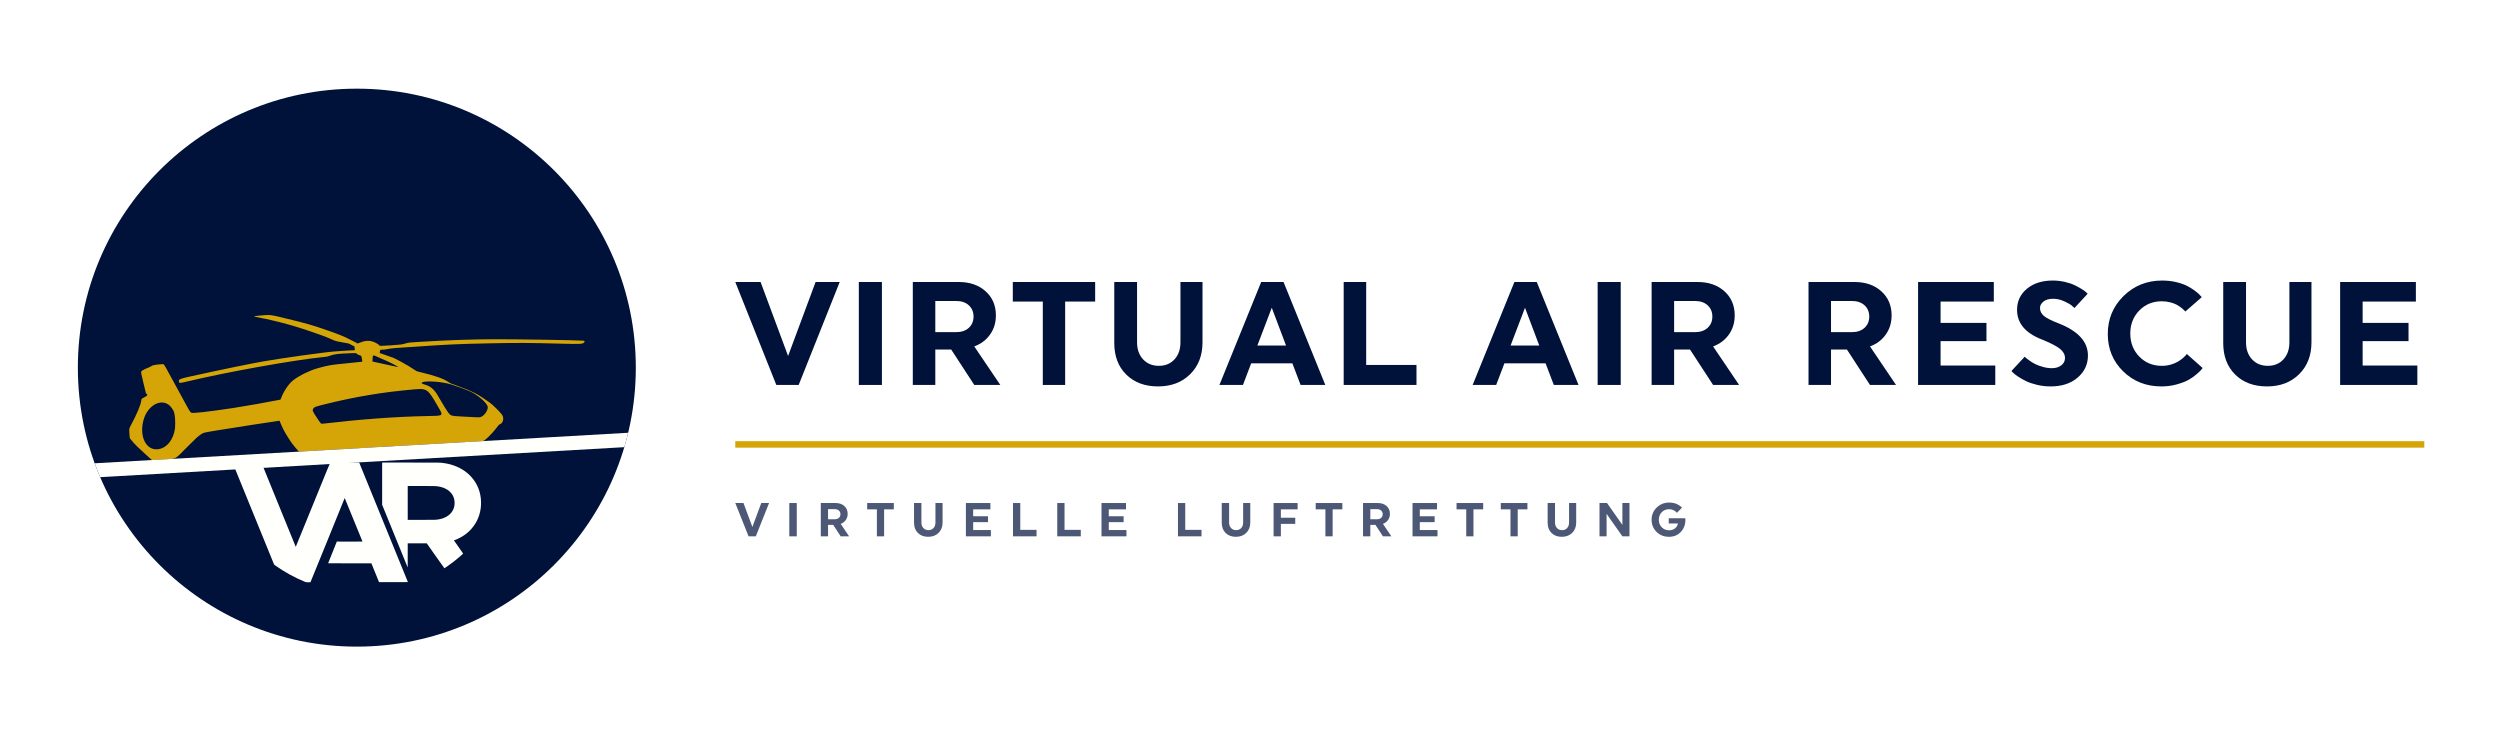
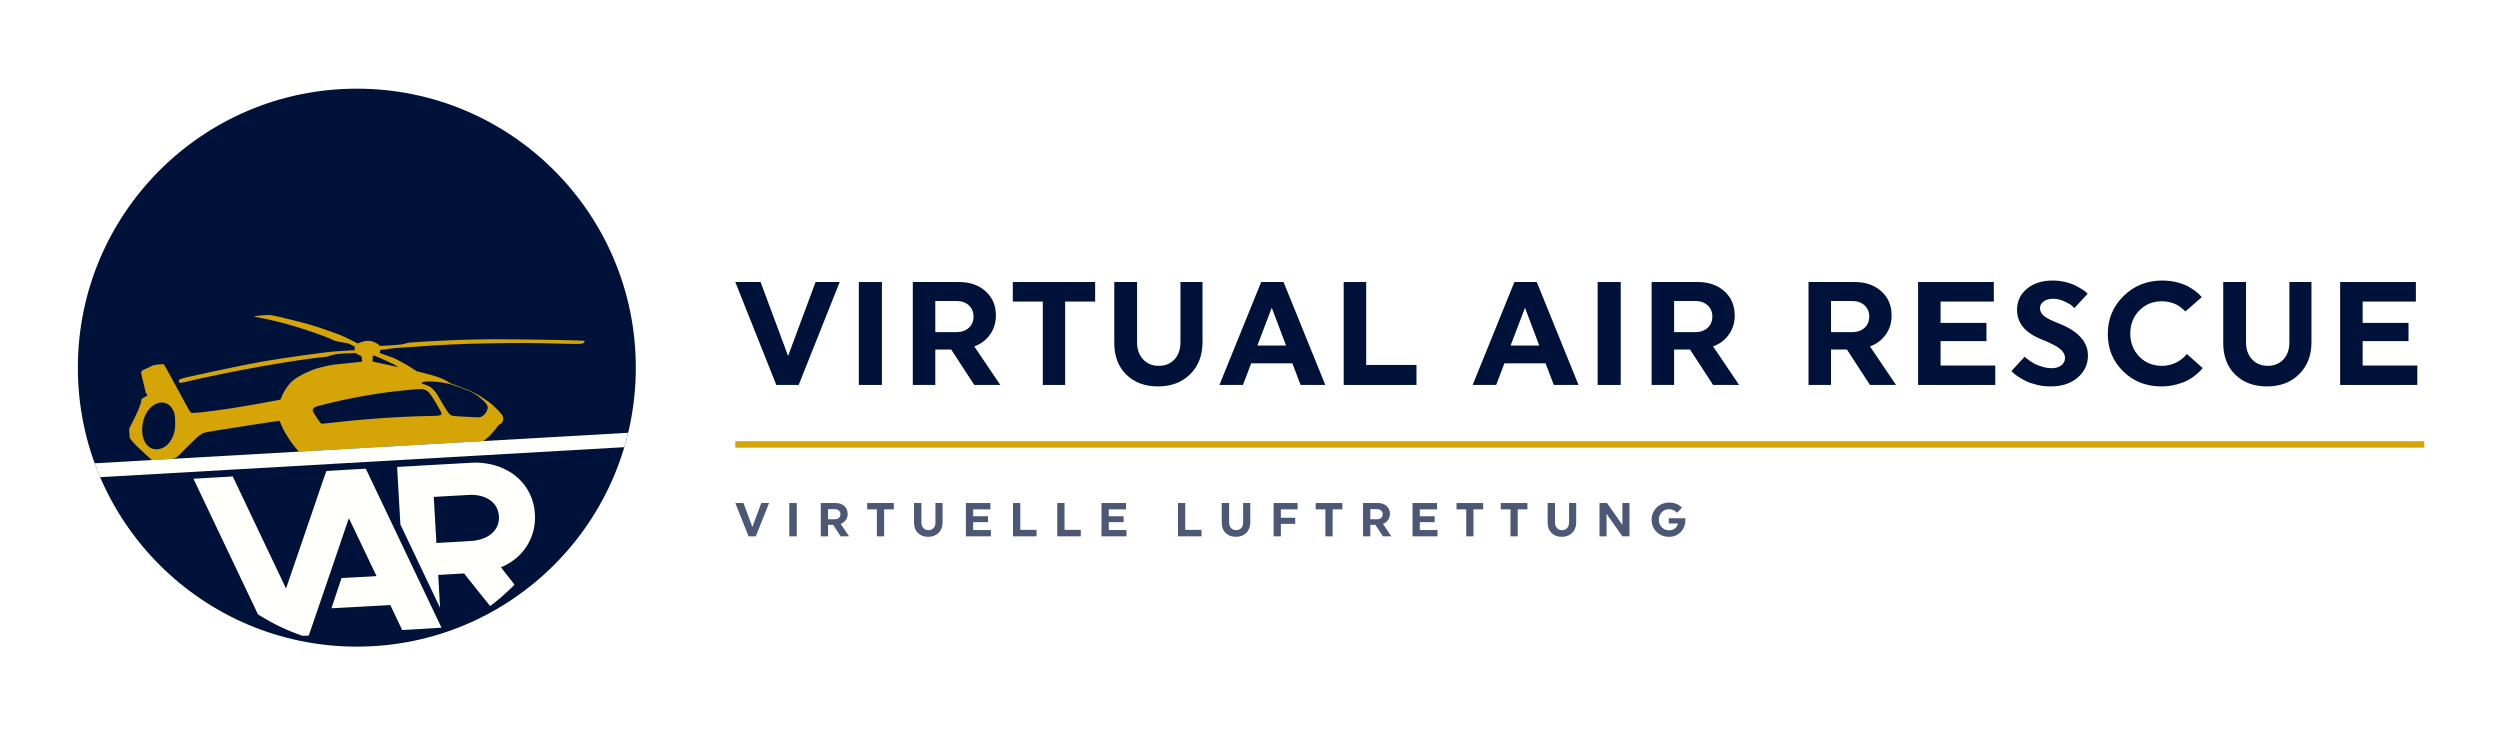
<svg xmlns="http://www.w3.org/2000/svg" viewBox="0 0 1156 340" width="1156" height="340">
  <g transform="translate(36,41.0) scale(0.5039062)">
    <defs>
      <clipPath id="n1">
        <circle cx="256" cy="256" r="256" />
      </clipPath>
    </defs>
    <g clip-path="url(#n1)">
      <circle cx="256" cy="256" r="256" fill="#00113A" />
      <g fill="#D5A507" transform="translate(47.00,207.72) scale(0.418)">
        <path d="M35.7 305.27C27.86 297.99 20 290.67 18.23 289.02C12.94 284.07 7.26 277.76 2.59 271.63C1.3 269.94 1.3 269.94 0.67 259.67C0.04 249.4 0.04 249.4 3.21 243.43C17.85 215.93 25.31 198.26 26.9 187.33C27.45 183.58 26.65 184.36 34.25 180.13C39.92 176.97 39.91 176.98 39.91 175.49C39.91 173.85 39.02 172.61 37.83 172.6C37.11 172.6 37.81 175.22 31.69 149.81C26.64 128.87 26.11 126.2 26.67 124.15C27.12 122.49 32.62 119.37 41.13 115.95C46.53 113.78 47.49 113.3 48.58 112.26C50.67 110.26 58.97 108.69 71.24 107.99C77.19 107.64 74.98 104.81 89.29 131.15C96.15 143.79 105.73 161.29 110.57 170.04C115.41 178.79 120.75 188.62 122.44 191.88C129.48 205.52 134.23 213.21 136.29 214.34C139.72 216.22 170.18 212.83 229.23 204.01C250.02 200.91 306.75 190.88 330.23 186.17C332.66 185.68 332.66 185.68 333.54 183.12C338.5 168.63 350.1 151.3 360.17 143.32C372.8 133.3 397.13 121.34 414.41 116.63C435.84 110.79 444.66 109.17 464.81 107.34C479.81 105.98 511.76 102.62 512.05 102.38C512.08 102.36 511.65 99.49 511.1 96.01C510.1 89.68 510.1 89.68 506.87 88.58C502.65 87.13 501 86.26 499.45 84.67C498.18 83.37 498.18 83.37 487.88 83.75C459.05 84.82 451.08 85.73 441.9 89.01C435.4 91.33 435.45 91.31 428.8 91.97C362.81 98.45 214.12 125.11 126.21 146.21C111.13 149.83 109.91 149.82 109.35 146.09C108.62 141.18 110.96 140.04 130.7 135.68C199.78 120.43 262.82 107.4 294.63 101.81C336.98 94.36 431.41 81.22 452.54 79.84C455.13 79.67 462.05 79.18 467.91 78.75C473.77 78.33 480.74 77.91 483.41 77.82C496.02 77.41 495.76 77.44 495.55 76.49C495.44 76.03 495.28 74.08 495.18 72.17C495.01 68.69 495.01 68.69 493.75 68.38C493.06 68.2 491.24 67.34 489.71 66.47C482.4 62.32 482.87 62.48 475.05 61.23C461.69 59.09 454.17 57.41 449.82 55.59C448.42 55 444.91 53.47 442.02 52.19C431.61 47.57 418.28 42.66 392.8 34.08C364.87 24.67 339.59 17.5 311.76 11.09C299.95 8.37 299.99 8.38 290.21 6.6C279.38 4.63 274.04 3.36 274.55 2.87C275.14 2.3 289.73 0.65 297.88 0.23C311.16 -0.46 311.55 -0.4 341.15 6.74C389.7 18.46 402.15 22.04 437.97 34.58C462.99 43.33 472.02 47.05 486.52 54.55C489.7 56.2 494.13 58.47 496.36 59.59C498.58 60.72 500.74 61.86 501.14 62.13C501.87 62.62 501.89 62.62 504.82 61.38C519.4 55.23 529.43 55.03 540.79 60.69C546.35 63.46 548.17 64.78 548.98 66.6C549.58 67.97 555.31 67.94 575.92 66.45C598.39 64.83 598.39 64.83 607.34 62.29C614.29 60.32 614.14 60.33 639.56 58.79C703.41 54.93 756.26 53.13 806.36 53.13C858.12 53.13 977.54 55.09 996.82 56.26C1000.43 56.48 1001.17 58.14 998.71 60.49C995.29 63.76 991.43 63.94 948.73 62.85C873.08 60.91 856.08 60.83 788.97 62.17C722.22 63.5 694.67 64.8 620.01 70.11C613.86 70.55 607 70.98 604.77 71.07C591.89 71.59 573.5 73.35 567.47 74.64C561.97 75.82 561.32 75.9 556.36 76.04C551.11 76.19 551.11 76.19 550.94 78.75C550.84 80.16 550.57 81.77 550.34 82.33C550.01 83.11 549.99 83.38 550.24 83.47C550.42 83.53 553.42 84.55 556.9 85.72C560.39 86.9 566.25 88.96 569.93 90.32C573.61 91.67 576.74 92.77 576.89 92.77C580.14 92.77 614.7 111.79 625.81 119.69C630.93 123.34 630.93 123.34 636.87 124.75C672.02 133.12 689.95 139.38 701.29 147.24C705.18 149.93 705.18 149.93 720.24 155.31C752.95 166.98 765.35 173.35 790.99 191.66C799.5 197.73 816.67 214.97 819.64 220.42C823.42 227.36 820.75 237.21 814.42 239.63C811.9 240.59 812.26 240.2 804.25 250.61C795.46 262.02 780.6 276.24 776.87 276.82C775.66 277 373.53 299.94 373.25 299.84C371.87 299.33 359.32 284.34 355.46 278.59C344.66 262.51 338.75 252.16 334.39 241.69C332.21 236.45 330.36 232.1 330.28 232.02C329.97 231.71 213.68 249.73 187.97 254.08C164.08 258.12 163.13 258.35 158.5 261.43C151.54 266.06 146.73 270.44 129.11 288.18C98.73 318.77 105.03 315.29 77.25 316.85C63.91 317.61 52.31 318.29 51.48 318.37C49.96 318.52 49.96 318.52 35.7 305.27ZM65.16 294.35C83.73 291.12 97.51 273.39 100.91 248.38C101.38 244.97 101.37 230.17 100.9 226C99.56 213.99 98.8 211.61 94.02 204.55C76.64 178.83 40.43 194.92 31.18 232.47C22.2 268.91 38.7 298.96 65.16 294.35ZM426.51 238.42C508.82 228.76 585.47 223.14 652.64 221.81C692.24 221.03 690.56 222.48 677.71 200.11C656.08 162.43 653.86 160.82 626.75 163.14C557.73 169.02 495.94 179.34 427.86 196.36C408.78 201.13 406.7 201.91 404.56 205.13C401.84 209.25 402.31 210.47 412.79 226.27C421.54 239.45 421.09 239.05 426.51 238.42ZM771.34 224.12C780.47 221.3 789.76 206.88 786.96 199.86C783.31 190.7 764.16 174.62 748.38 167.48C741.64 164.43 718.63 155.97 707.64 152.51C687.74 146.23 651.12 143.59 643.34 147.88C640.63 149.37 642.43 150.74 649.96 152.91C662.3 156.47 670.56 163.87 679.03 178.98C687.23 193.6 699.29 212.89 702.16 215.99C707.1 221.32 707.66 221.47 727.59 222.62C764.71 224.76 768.81 224.9 771.34 224.12ZM591.15 114.24C591.15 114.08 588 112.11 584.82 110.28C578.3 106.55 556.35 96.34 545.07 91.8C543.08 91 540.82 89.97 540.03 89.52C537.82 88.26 535.19 88.74 534.96 90.44C534.72 92.22 534.14 101.92 534.27 102.04C534.33 102.09 541.55 103.67 550.3 105.55C559.05 107.43 571.61 110.17 578.21 111.63C589.8 114.19 591.15 114.47 591.15 114.24Z" fill-rule="evenodd" />
      </g>
      <g transform="translate(256,330) rotate(-3.275)">
        <rect x="-614.4" y="0" width="1228.8" height="13" fill="#FFFFFC" />
      </g>
-       <g fill="#FFFFFC" transform="translate(142.00,343.03) scale(0.228)">
-         <path d="M289.74 479.69C249.1 462.82 211.02 441.92 174.82 416.64C167.25 411.34 167.25 411.34 166.37 409.23C162.93 400.93 0.18 1.51 0.07 1.11C-0.06 0.62 2.84 0.59 58.01 0.59L116.09 0.59L185.06 170.03C222.99 263.22 254.1 339.51 254.19 339.56C254.28 339.61 285.4 263.37 323.34 170.12C384.28 20.39 392.41 0.59 392.96 0.59C393.29 0.59 393.7 0.46 393.87 0.29C394.06 0.1 413.57 0.02 451.79 0.07L509.42 0.15L544.76 86.85C564.2 134.53 608.31 242.75 642.78 327.34C677.26 411.92 705.52 481.23 705.59 481.35C705.67 481.47 679.54 481.57 647.54 481.57L589.35 481.57L573.97 443.75L558.58 405.93L471.57 405.85C423.71 405.81 384.55 405.68 384.54 405.56C384.54 405.44 392.39 385.74 402 361.78L419.45 318.23L471.2 318.41C515.7 318.56 522.93 318.53 522.79 318.17C522.7 317.94 506.67 278.74 487.17 231.05C467.67 183.37 451.59 144.02 451.43 143.62C451.18 142.97 450.83 143.66 448.49 149.51C443.95 160.87 401.02 266.69 388.38 297.7C381.77 313.92 368.25 347.1 358.35 371.42C348.45 395.75 334.26 430.59 326.81 448.84L313.26 482.01L304.45 482.08C295.64 482.14 295.64 482.14 289.74 479.69ZM816.71 375.56L781.33 325.28L743.07 325.27L704.81 325.27L704.73 373.84L704.66 422.41L653.27 296.34L601.89 170.27L601.89 85.28L601.89 0.29L714.76 0.3C833.83 0.3 832.21 0.29 844 1.6C928.95 11.07 989.75 66.44 998.79 142.58C1007.87 219.03 965.21 287.28 892.44 312.78C891.58 313.08 890.89 313.43 890.89 313.56C890.89 313.69 899.25 325.68 909.48 340.21C925.33 362.72 928.01 366.68 927.69 367.07C925.15 370.14 900.18 391.1 887.5 400.82C876.27 409.42 854.38 424.97 852.46 425.7C852.24 425.79 838.37 406.35 816.71 375.56ZM814.95 230.6C864.01 227.69 894.92 200 893.44 160.28C892.13 125.15 865.53 100.73 822.91 95.56C816.39 94.77 809.35 94.67 758.26 94.67L704.81 94.66L704.81 162.78L704.81 230.91L757.37 230.9C789.22 230.9 811.91 230.78 814.95 230.6Z" fill-rule="evenodd" />
+       <g transform="rotate(-3.275 256 256)">
+         <g fill="#FFFFFC" transform="translate(100.52,349.00) scale(0.31097)">
+           <path d="M289.74 479.69C249.1 462.82 211.02 441.92 174.82 416.64C167.25 411.34 167.25 411.34 166.37 409.23C162.93 400.93 0.18 1.51 0.07 1.11C-0.06 0.62 2.84 0.59 58.01 0.59L116.09 0.59L185.06 170.03C222.99 263.22 254.1 339.51 254.19 339.56C254.28 339.61 285.4 263.37 323.34 170.12C384.28 20.39 392.41 0.59 392.96 0.59C393.29 0.59 393.7 0.46 393.87 0.29C394.06 0.1 413.57 0.02 451.79 0.07L509.42 0.15L544.76 86.85C564.2 134.53 608.31 242.75 642.78 327.34C677.26 411.92 705.52 481.23 705.59 481.35C705.67 481.47 679.54 481.57 647.54 481.57L589.35 481.57L573.97 443.75L558.58 405.93L471.57 405.85C423.71 405.81 384.55 405.68 384.54 405.56C384.54 405.44 392.39 385.74 402 361.78L419.45 318.23L471.2 318.41C515.7 318.56 522.93 318.53 522.79 318.17C522.7 317.94 506.67 278.74 487.17 231.05C467.67 183.37 451.59 144.02 451.43 143.62C451.18 142.97 450.83 143.66 448.49 149.51C443.95 160.87 401.02 266.69 388.38 297.7C381.77 313.92 368.25 347.1 358.35 371.42C348.45 395.75 334.26 430.59 326.81 448.84L313.26 482.01L304.45 482.08C295.64 482.14 295.64 482.14 289.74 479.69ZM816.71 375.56L781.33 325.28L743.07 325.27L704.81 325.27L704.73 373.84L704.66 422.41L653.27 296.34L601.89 170.27L601.89 85.28L601.89 0.29L714.76 0.3C833.83 0.3 832.21 0.29 844 1.6C928.95 11.07 989.75 66.44 998.79 142.58C1007.87 219.03 965.21 287.28 892.44 312.78C891.58 313.08 890.89 313.43 890.89 313.56C890.89 313.69 899.25 325.68 909.48 340.21C925.33 362.72 928.01 366.68 927.69 367.07C925.15 370.14 900.18 391.1 887.5 400.82C876.27 409.42 854.38 424.97 852.46 425.7C852.24 425.79 838.37 406.35 816.71 375.56ZM814.95 230.6C864.01 227.69 894.92 200 893.44 160.28C892.13 125.15 865.53 100.73 822.91 95.56C816.39 94.77 809.35 94.67 758.26 94.67L704.81 94.66L704.81 162.78L704.81 230.91L757.37 230.9C789.22 230.9 811.91 230.78 814.95 230.6Z" fill-rule="evenodd" />
+         </g>
      </g>
    </g>
  </g>
  <g fill="#00113A" transform="translate(340,178.0)">
    <path transform="translate(0.00,0) scale(0.068,-0.068)" d="M279.0 0.0 0.0 700.0H172.0L359.0 197.0L546.0 700.0H710.0L431.0 0.0Z" />
    <path transform="translate(51.34,0) scale(0.068,-0.068)" d="M85.0 0.0V700.0H242.0V0.0Z" />
    <path transform="translate(76.64,0) scale(0.068,-0.068)" d="M374.0 571.0H233.0V359.0H374.0Q429.0 359.0 461.0 388.5Q493.0 418.0 493.0 465.0Q493.0 512.0 461.0 541.5Q429.0 571.0 374.0 571.0ZM80.0 0.0V700.0H393.0Q505.0 700.0 575.0 637.0Q645.0 574.0 645.0 473.0Q645.0 399.0 605.5 343.0Q566.0 287.0 498.0 262.0L675.0 0.0H498.0L341.0 241.0H233.0V0.0Z" />
    <path transform="translate(127.30,0) scale(0.068,-0.068)" d="M575.0 567.0H371.0V0.0H219.0V567.0H15.0V700.0H575.0Z" />
    <path transform="translate(170.48,0) scale(0.068,-0.068)" d="M520.0 700.0H670.0V290.0Q670.0 156.0 586.0 73.0Q502.0 -10.0 368.0 -10.0Q233.0 -10.0 151.5 70.5Q70.0 151.0 70.0 285.0V700.0H225.0V290.0Q225.0 218.0 266.0 174.0Q307.0 130.0 373.0 130.0Q439.0 130.0 479.5 174.0Q520.0 218.0 520.0 290.0Z" />
    <path transform="translate(223.86,0) scale(0.068,-0.068)" d="M356.0 525.0 258.0 268.0H453.0ZM436.0 700.0 720.0 0.0H552.0L496.0 147.0H216.0L160.0 0.0H0.0L284.0 700.0Z" />
    <path transform="translate(275.88,0) scale(0.068,-0.068)" d="M575.0 0.0H80.0V700.0H233.0V136.0H575.0Z" />
    <path transform="translate(340.95,0) scale(0.068,-0.068)" d="M356.0 525.0 258.0 268.0H453.0ZM436.0 700.0 720.0 0.0H552.0L496.0 147.0H216.0L160.0 0.0H0.0L284.0 700.0Z" />
    <path transform="translate(392.97,0) scale(0.068,-0.068)" d="M85.0 0.0V700.0H242.0V0.0Z" />
    <path transform="translate(418.27,0) scale(0.068,-0.068)" d="M374.0 571.0H233.0V359.0H374.0Q429.0 359.0 461.0 388.5Q493.0 418.0 493.0 465.0Q493.0 512.0 461.0 541.5Q429.0 571.0 374.0 571.0ZM80.0 0.0V700.0H393.0Q505.0 700.0 575.0 637.0Q645.0 574.0 645.0 473.0Q645.0 399.0 605.5 343.0Q566.0 287.0 498.0 262.0L675.0 0.0H498.0L341.0 241.0H233.0V0.0Z" />
    <path transform="translate(490.82,0) scale(0.068,-0.068)" d="M374.0 571.0H233.0V359.0H374.0Q429.0 359.0 461.0 388.5Q493.0 418.0 493.0 465.0Q493.0 512.0 461.0 541.5Q429.0 571.0 374.0 571.0ZM80.0 0.0V700.0H393.0Q505.0 700.0 575.0 637.0Q645.0 574.0 645.0 473.0Q645.0 399.0 605.5 343.0Q566.0 287.0 498.0 262.0L675.0 0.0H498.0L341.0 241.0H233.0V0.0Z" />
    <path transform="translate(541.48,0) scale(0.068,-0.068)" d="M605.0 0.0H80.0V700.0H595.0V567.0H233.0V422.0H545.0V298.0H233.0V132.0H605.0Z" />
    <path transform="translate(588.74,0) scale(0.068,-0.068)" d="M340.0 419.0Q540.0 341.0 540.0 200.0Q540.0 110.0 470.0 50.0Q400.0 -10.0 287.0 -10.0Q238.0 -10.0 192.5 1.0Q147.0 12.0 117.0 27.0Q87.0 42.0 64.0 57.5Q41.0 73.0 30.0 84.0L20.0 95.0L110.0 192.0Q113.0 189.0 119.0 183.5Q125.0 178.0 144.0 164.5Q163.0 151.0 183.5 141.0Q204.0 131.0 234.5 122.5Q265.0 114.0 295.0 114.0Q334.0 114.0 359.0 133.5Q384.0 153.0 384.0 183.0Q384.0 218.0 350.0 245.5Q316.0 273.0 225.0 310.0Q58.0 375.0 58.0 511.0Q58.0 598.0 125.0 654.0Q192.0 710.0 301.0 710.0Q344.0 710.0 384.0 700.5Q424.0 691.0 450.5 678.0Q477.0 665.0 498.0 652.0Q519.0 639.0 528.0 630.0L538.0 620.0L448.0 523.0Q441.0 530.0 429.0 540.5Q417.0 551.0 379.5 568.5Q342.0 586.0 303.0 586.0Q261.0 586.0 237.5 567.0Q214.0 548.0 214.0 523.0Q214.0 492.0 240.5 469.5Q267.0 447.0 340.0 419.0Z" />
    <path transform="translate(631.58,0) scale(0.068,-0.068)" d="M415.0 710.0Q467.0 710.0 513.5 698.5Q560.0 687.0 590.0 670.5Q620.0 654.0 642.0 637.0Q664.0 620.0 674.0 608.0L684.0 597.0L572.0 499.0Q570.0 502.0 566.0 506.5Q562.0 511.0 547.0 523.0Q532.0 535.0 515.5 544.5Q499.0 554.0 471.0 561.5Q443.0 569.0 413.0 569.0Q320.0 569.0 259.0 506.0Q198.0 443.0 198.0 350.0Q198.0 256.0 259.0 193.0Q320.0 130.0 413.0 130.0Q445.0 130.0 474.0 138.5Q503.0 147.0 522.0 158.5Q541.0 170.0 555.0 182.0Q569.0 194.0 576.0 202.0L582.0 211.0L690.0 115.0Q686.0 110.0 679.0 101.5Q672.0 93.0 647.0 71.5Q622.0 50.0 592.0 33.5Q562.0 17.0 513.0 3.5Q464.0 -10.0 410.0 -10.0Q254.0 -10.0 149.5 92.5Q45.0 195.0 45.0 347.0Q45.0 499.0 152.0 604.5Q259.0 710.0 415.0 710.0Z" />
    <path transform="translate(683.26,0) scale(0.068,-0.068)" d="M520.0 700.0H670.0V290.0Q670.0 156.0 586.0 73.0Q502.0 -10.0 368.0 -10.0Q233.0 -10.0 151.5 70.5Q70.0 151.0 70.0 285.0V700.0H225.0V290.0Q225.0 218.0 266.0 174.0Q307.0 130.0 373.0 130.0Q439.0 130.0 479.5 174.0Q520.0 218.0 520.0 290.0Z" />
    <path transform="translate(736.64,0) scale(0.068,-0.068)" d="M605.0 0.0H80.0V700.0H595.0V567.0H233.0V422.0H545.0V298.0H233.0V132.0H605.0Z" />
  </g>
  <rect x="340" y="204.0" width="781" height="3" fill="#D5A507" />
  <g fill="#00113A" opacity=".7" transform="translate(340,248.0)">
    <path transform="translate(0.00,0) scale(0.022,-0.022)" d="M279.0 0.0 0.0 700.0H172.0L359.0 197.0L546.0 700.0H710.0L431.0 0.0Z" />
    <path transform="translate(23.10,0) scale(0.022,-0.022)" d="M85.0 0.0V700.0H242.0V0.0Z" />
    <path transform="translate(37.77,0) scale(0.022,-0.022)" d="M374.0 571.0H233.0V359.0H374.0Q429.0 359.0 461.0 388.5Q493.0 418.0 493.0 465.0Q493.0 512.0 461.0 541.5Q429.0 571.0 374.0 571.0ZM80.0 0.0V700.0H393.0Q505.0 700.0 575.0 637.0Q645.0 574.0 645.0 473.0Q645.0 399.0 605.5 343.0Q566.0 287.0 498.0 262.0L675.0 0.0H498.0L341.0 241.0H233.0V0.0Z" />
    <path transform="translate(60.65,0) scale(0.022,-0.022)" d="M575.0 567.0H371.0V0.0H219.0V567.0H15.0V700.0H575.0Z" />
    <path transform="translate(81.11,0) scale(0.022,-0.022)" d="M520.0 700.0H670.0V290.0Q670.0 156.0 586.0 73.0Q502.0 -10.0 368.0 -10.0Q233.0 -10.0 151.5 70.5Q70.0 151.0 70.0 285.0V700.0H225.0V290.0Q225.0 218.0 266.0 174.0Q307.0 130.0 373.0 130.0Q439.0 130.0 479.5 174.0Q520.0 218.0 520.0 290.0Z" />
    <path transform="translate(104.87,0) scale(0.022,-0.022)" d="M605.0 0.0H80.0V700.0H595.0V567.0H233.0V422.0H545.0V298.0H233.0V132.0H605.0Z" />
    <path transform="translate(126.65,0) scale(0.022,-0.022)" d="M575.0 0.0H80.0V700.0H233.0V136.0H575.0Z" />
    <path transform="translate(147.11,0) scale(0.022,-0.022)" d="M575.0 0.0H80.0V700.0H233.0V136.0H575.0Z" />
    <path transform="translate(167.57,0) scale(0.022,-0.022)" d="M605.0 0.0H80.0V700.0H595.0V567.0H233.0V422.0H545.0V298.0H233.0V132.0H605.0Z" />
    <path transform="translate(202.93,0) scale(0.022,-0.022)" d="M575.0 0.0H80.0V700.0H233.0V136.0H575.0Z" />
    <path transform="translate(223.39,0) scale(0.022,-0.022)" d="M520.0 700.0H670.0V290.0Q670.0 156.0 586.0 73.0Q502.0 -10.0 368.0 -10.0Q233.0 -10.0 151.5 70.5Q70.0 151.0 70.0 285.0V700.0H225.0V290.0Q225.0 218.0 266.0 174.0Q307.0 130.0 373.0 130.0Q439.0 130.0 479.5 174.0Q520.0 218.0 520.0 290.0Z" />
    <path transform="translate(247.15,0) scale(0.022,-0.022)" d="M535.0 262.0H233.0V0.0H80.0V700.0H585.0V567.0H233.0V391.0H535.0Z" />
    <path transform="translate(268.05,0) scale(0.022,-0.022)" d="M575.0 567.0H371.0V0.0H219.0V567.0H15.0V700.0H575.0Z" />
    <path transform="translate(288.51,0) scale(0.022,-0.022)" d="M374.0 571.0H233.0V359.0H374.0Q429.0 359.0 461.0 388.5Q493.0 418.0 493.0 465.0Q493.0 512.0 461.0 541.5Q429.0 571.0 374.0 571.0ZM80.0 0.0V700.0H393.0Q505.0 700.0 575.0 637.0Q645.0 574.0 645.0 473.0Q645.0 399.0 605.5 343.0Q566.0 287.0 498.0 262.0L675.0 0.0H498.0L341.0 241.0H233.0V0.0Z" />
    <path transform="translate(311.39,0) scale(0.022,-0.022)" d="M605.0 0.0H80.0V700.0H595.0V567.0H233.0V422.0H545.0V298.0H233.0V132.0H605.0Z" />
    <path transform="translate(333.17,0) scale(0.022,-0.022)" d="M575.0 567.0H371.0V0.0H219.0V567.0H15.0V700.0H575.0Z" />
    <path transform="translate(353.63,0) scale(0.022,-0.022)" d="M575.0 567.0H371.0V0.0H219.0V567.0H15.0V700.0H575.0Z" />
    <path transform="translate(374.09,0) scale(0.022,-0.022)" d="M520.0 700.0H670.0V290.0Q670.0 156.0 586.0 73.0Q502.0 -10.0 368.0 -10.0Q233.0 -10.0 151.5 70.5Q70.0 151.0 70.0 285.0V700.0H225.0V290.0Q225.0 218.0 266.0 174.0Q307.0 130.0 373.0 130.0Q439.0 130.0 479.5 174.0Q520.0 218.0 520.0 290.0Z" />
    <path transform="translate(397.85,0) scale(0.022,-0.022)" d="M561.0 0.0 229.0 472.0V0.0H80.0V700.0H238.0L561.0 240.0V700.0H710.0V0.0Z" />
    <path transform="translate(422.71,0) scale(0.022,-0.022)" d="M405.0 380.0H753.0Q755.0 361.0 755.0 341.0Q754.0 192.0 657.5 91.0Q561.0 -10.0 410.0 -10.0Q254.0 -10.0 149.5 93.0Q45.0 196.0 45.0 348.0Q45.0 500.0 152.0 605.0Q259.0 710.0 415.0 710.0Q467.0 710.0 513.5 699.0Q560.0 688.0 589.5 672.0Q619.0 656.0 641.5 640.0Q664.0 624.0 674.0 613.0L683.0 602.0L577.0 494.0Q575.0 497.0 570.5 502.0Q566.0 507.0 550.5 520.5Q535.0 534.0 517.5 544.0Q500.0 554.0 471.5 562.0Q443.0 570.0 412.0 570.0Q319.0 570.0 258.0 507.0Q197.0 444.0 197.0 349.0Q197.0 254.0 258.0 190.5Q319.0 127.0 412.0 127.0Q485.0 127.0 535.0 165.5Q585.0 204.0 598.0 270.0H405.0Z" />
  </g>
</svg>
